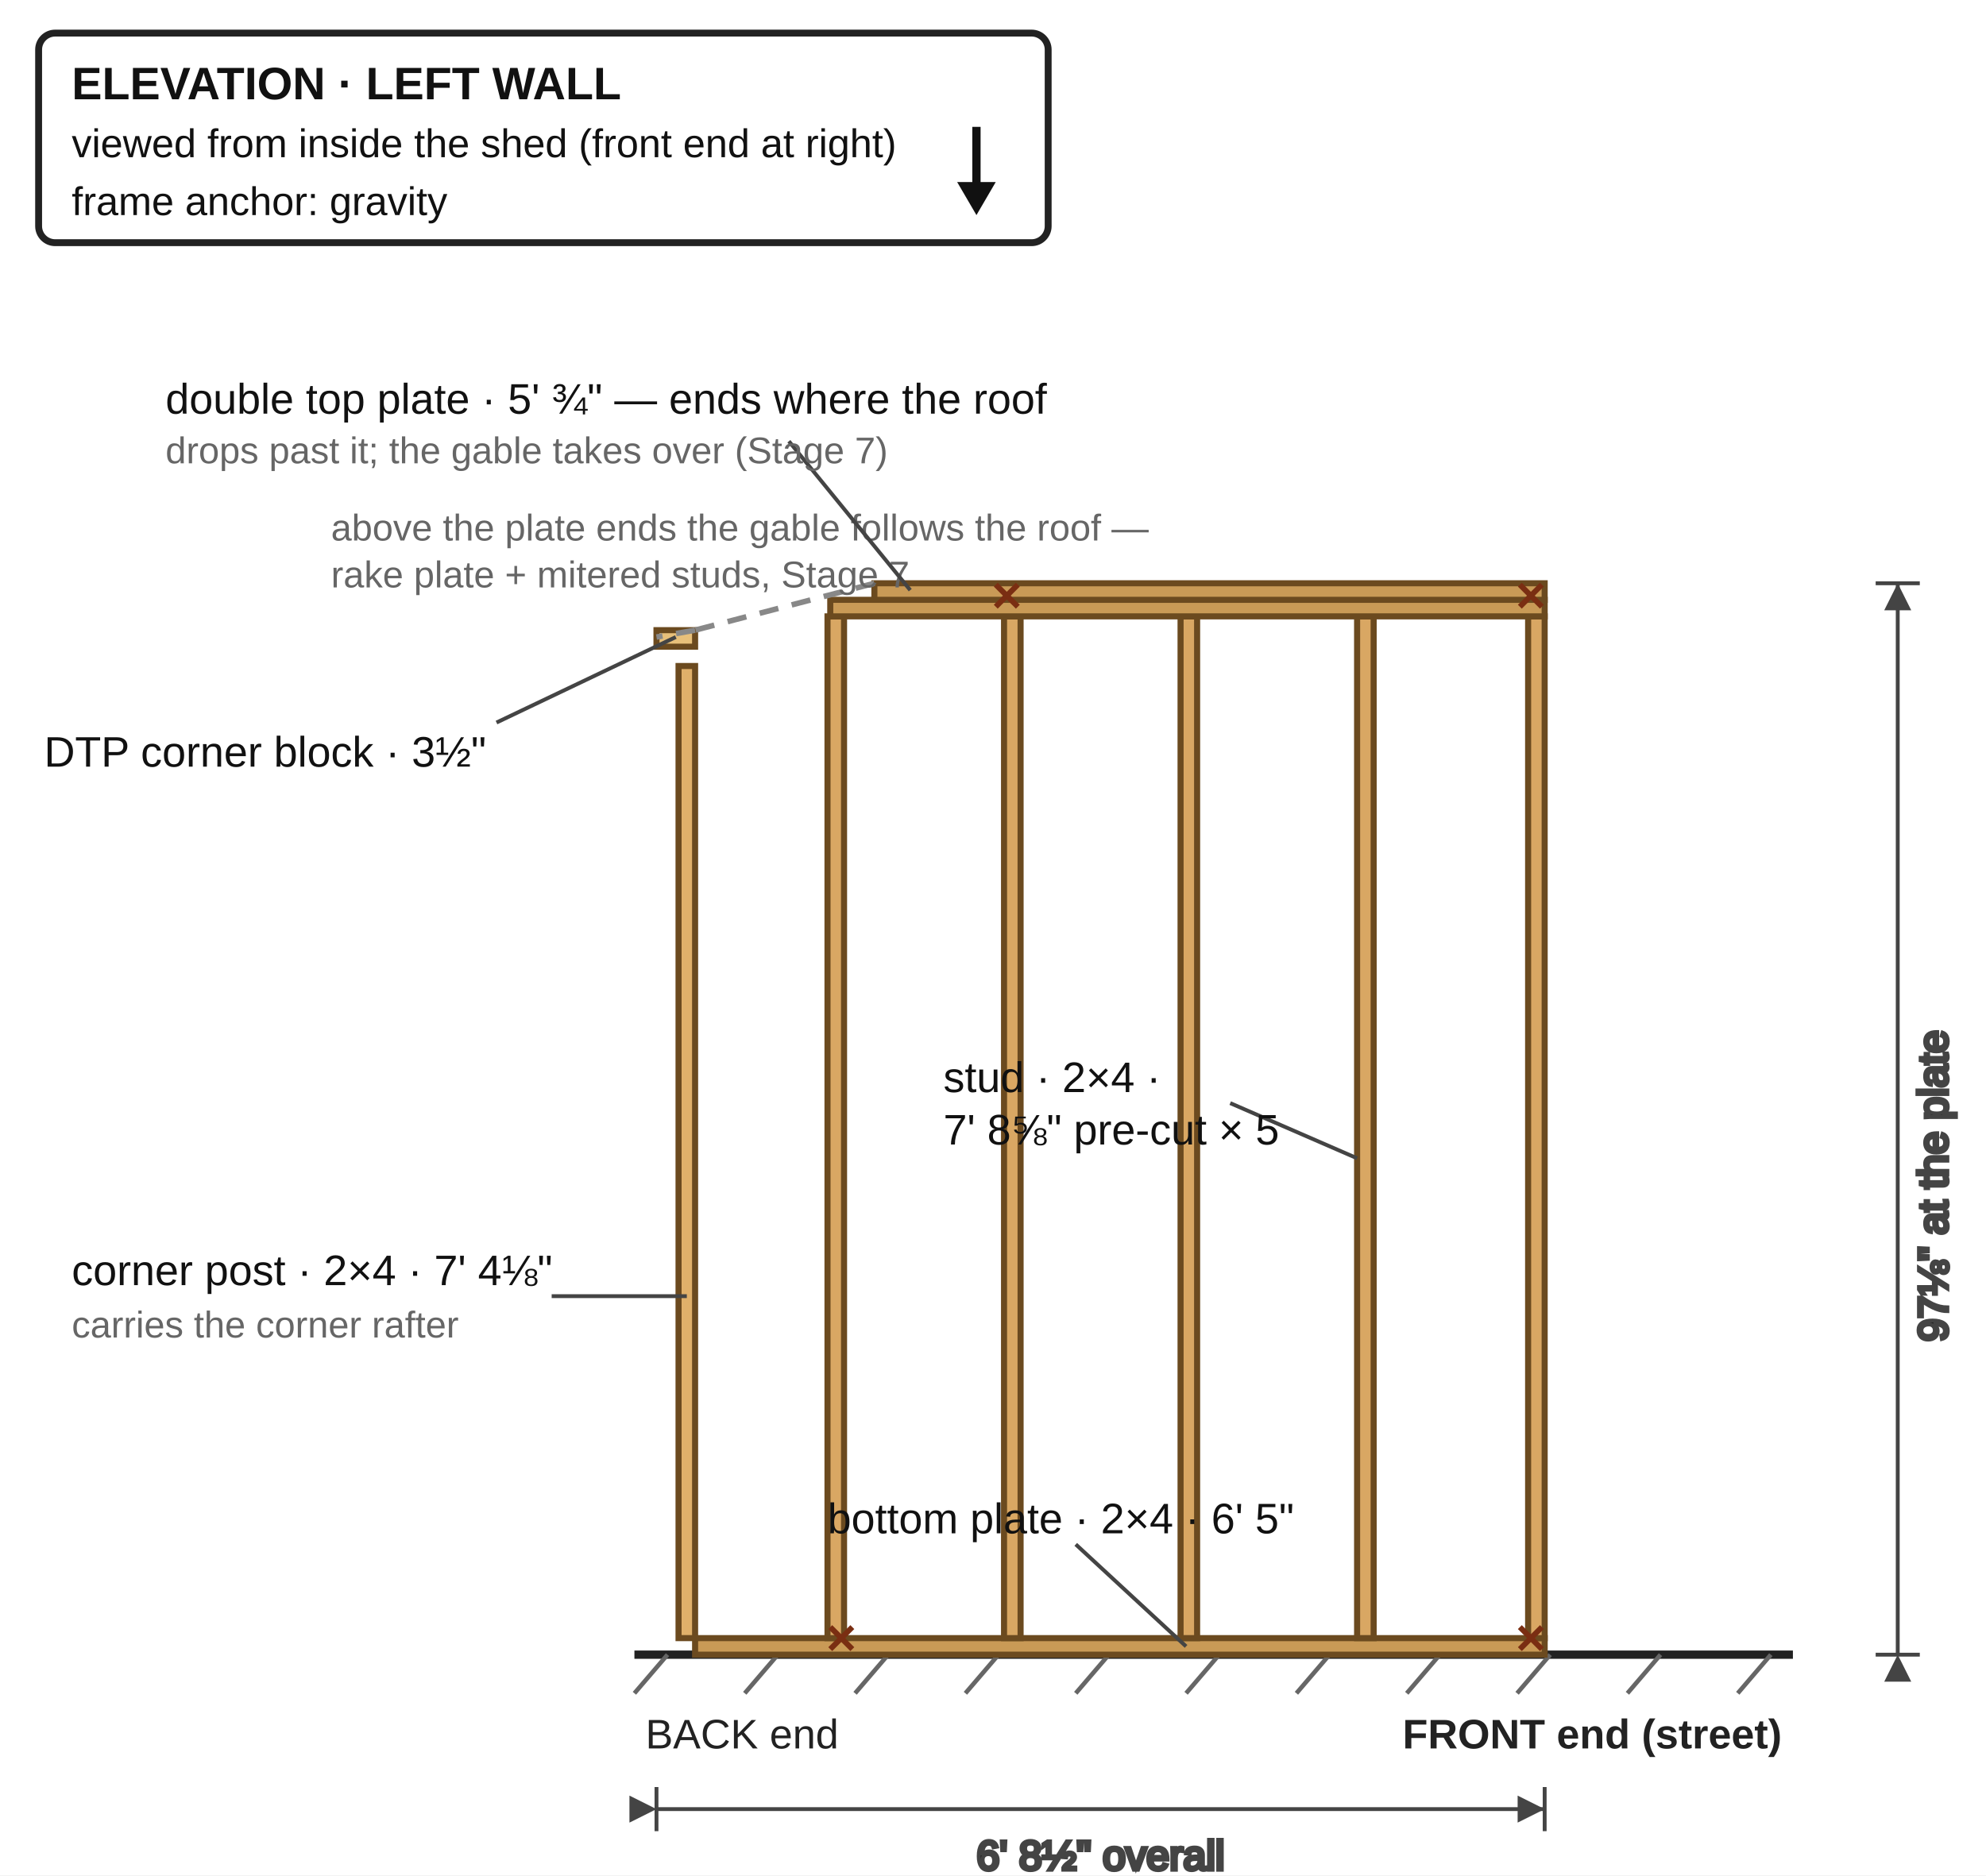
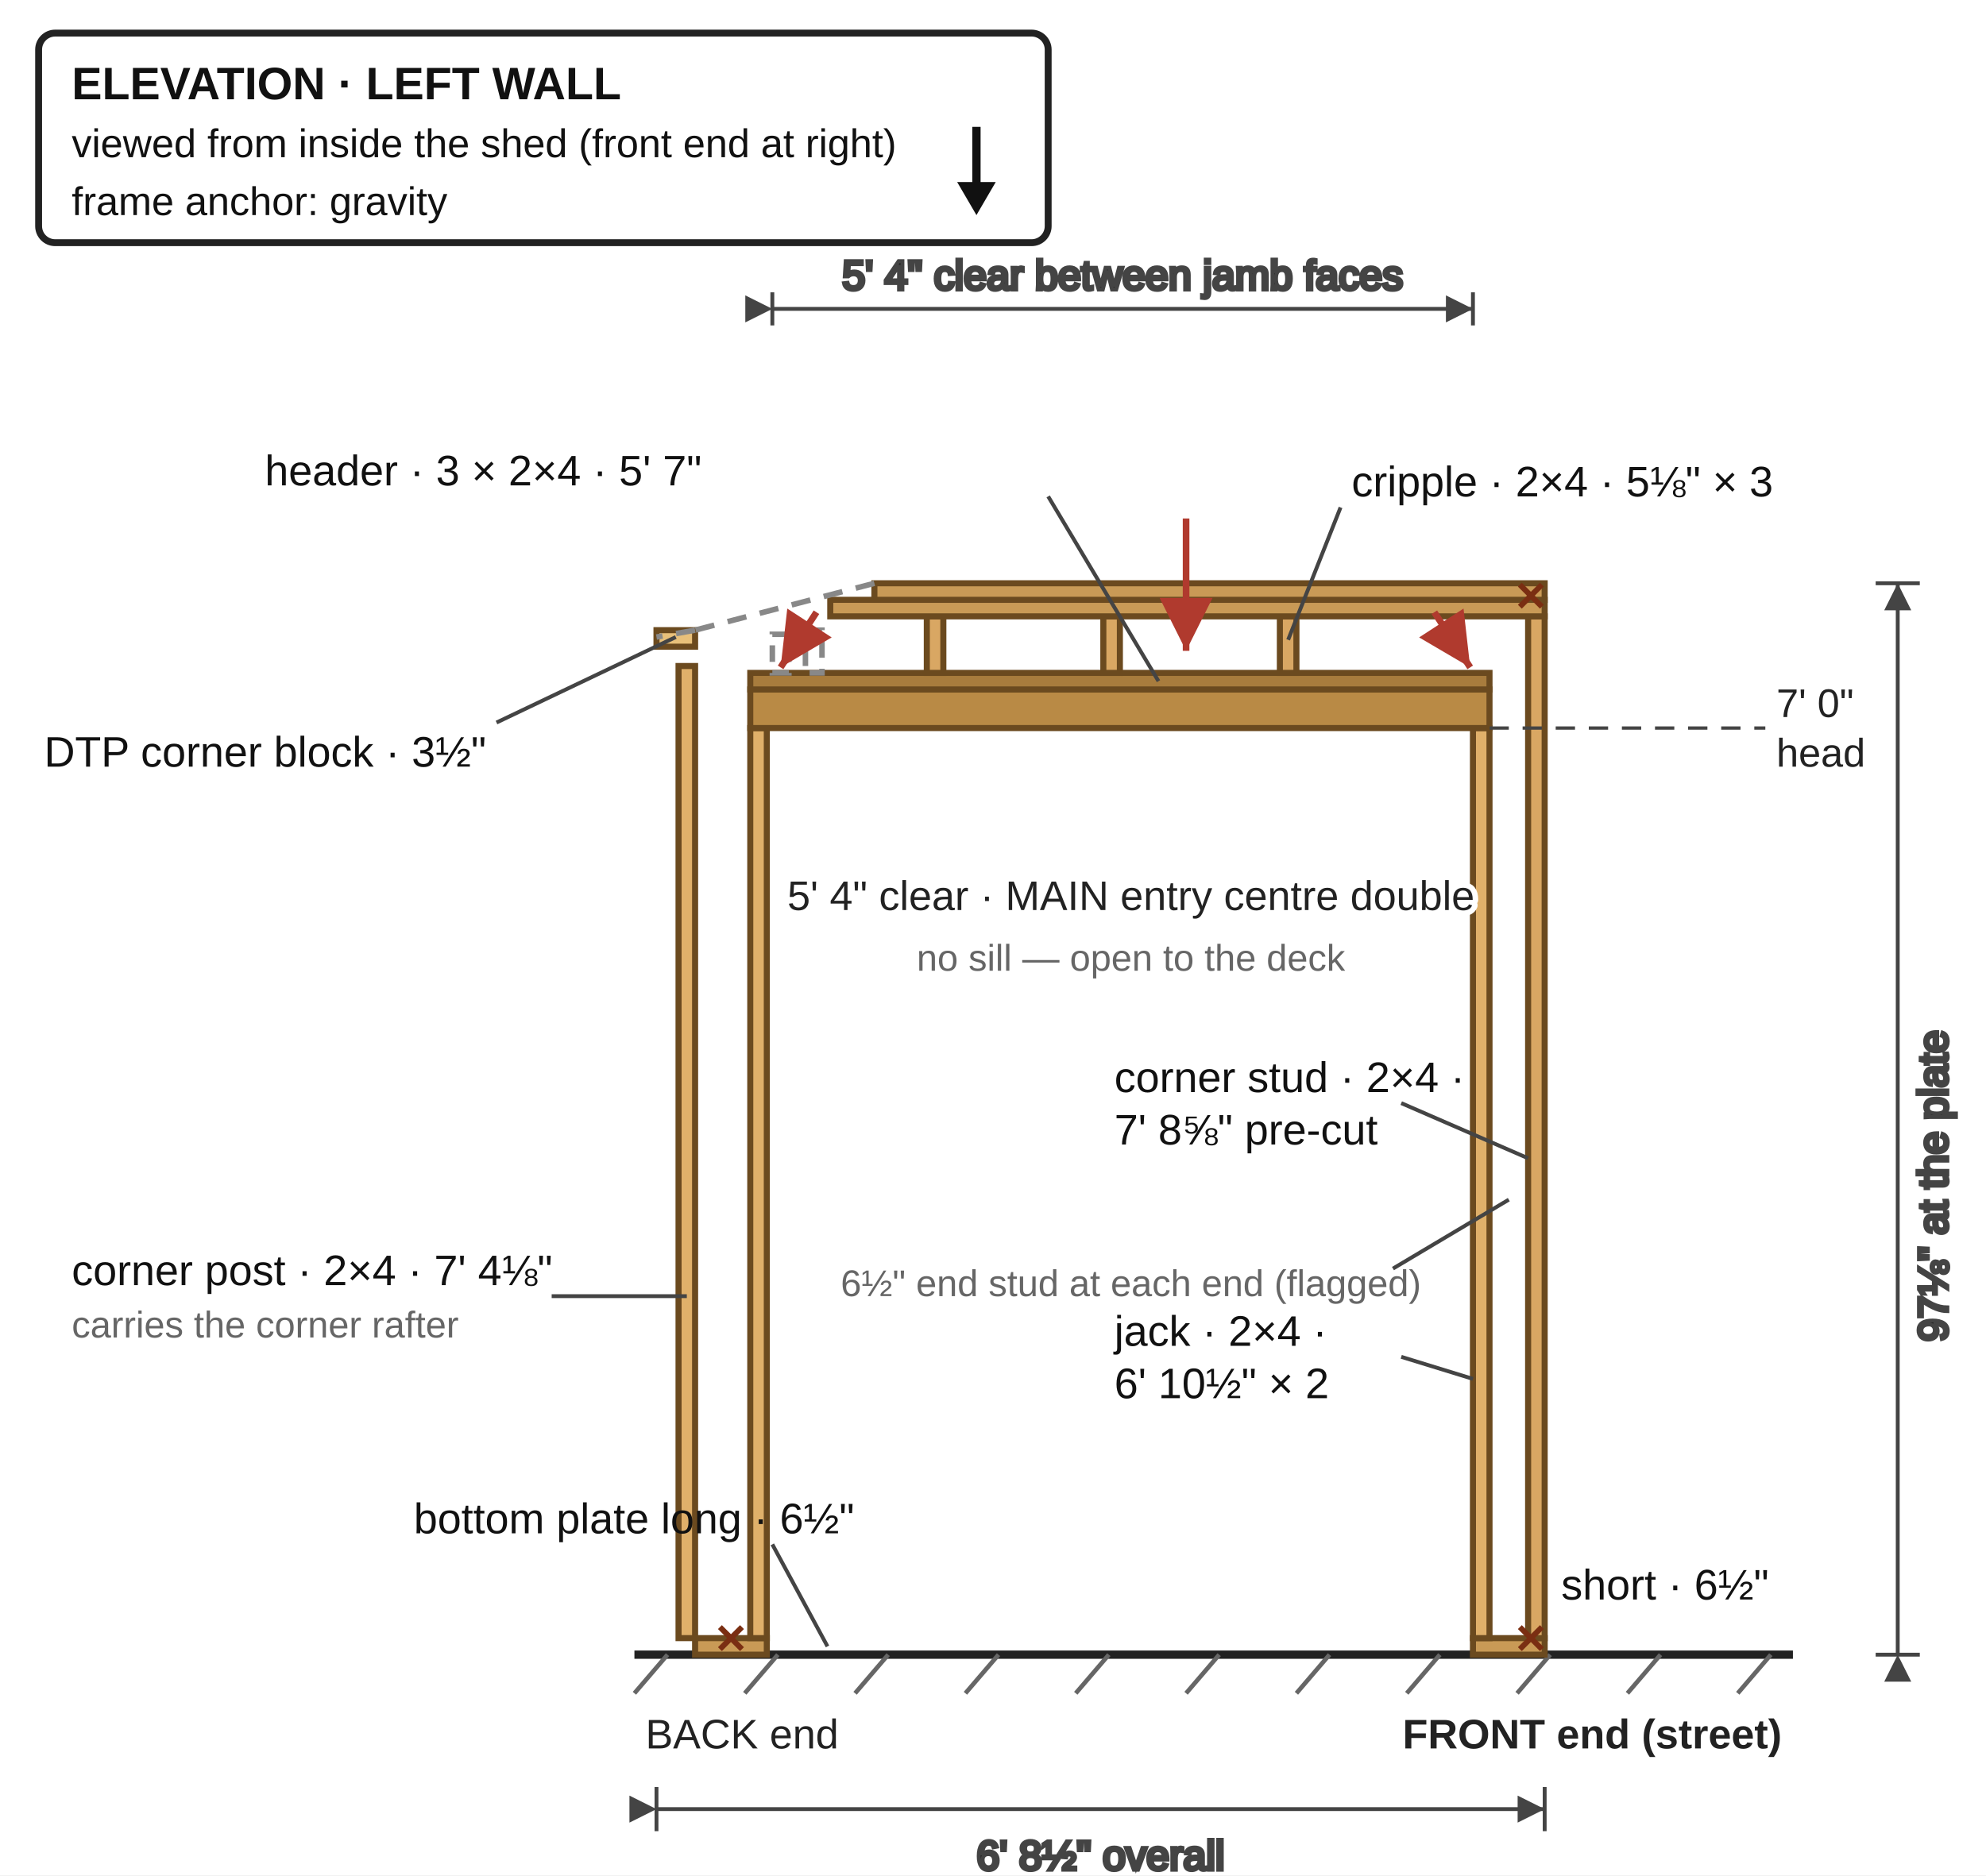
<svg xmlns="http://www.w3.org/2000/svg" viewBox="0 0 720 680" font-family="Arial, Helvetica, sans-serif">
  <defs>
+     <marker id="arr" markerWidth="10" markerHeight="10" refX="8" refY="4" orient="auto">
+       <path d="M0,0 L8,4 L0,8 z" fill="#b03a2e" />
+     </marker>
    <marker id="dim" markerWidth="9" markerHeight="9" refX="7" refY="3.5" orient="auto">
      <path d="M0,0 L7,3.5 L0,7 z" fill="#444" />
    </marker>
  </defs>
  <rect x="0" y="0" width="720" height="680" fill="#ffffff" />
  <g>
    <rect x="14" y="12" width="366" height="76" fill="#ffffff" stroke="#222" stroke-width="2.5" rx="6" />
    <text x="26" y="36" font-size="16.5" font-weight="bold" fill="#111">ELEVATION · LEFT WALL</text>
    <text x="26" y="57" font-size="14.5" fill="#111">viewed from inside the shed (front end at right)</text>
    <text x="26" y="78" font-size="14.5" fill="#111">frame anchor: gravity</text>
    <line x1="354" y1="46" x2="354" y2="70" stroke="#111" stroke-width="3" />
    <path d="M347,66 L354,78 L361,66 z" fill="#111" />
  </g>
  <line x1="230" y1="600" x2="650" y2="600" stroke="#222" stroke-width="3" />
  <g stroke="#666" stroke-width="1.6">
    <line x1="242" y1="600" x2="230" y2="614" />
    <line x1="282" y1="600" x2="270" y2="614" />
    <line x1="322" y1="600" x2="310" y2="614" />
    <line x1="362" y1="600" x2="350" y2="614" />
    <line x1="402" y1="600" x2="390" y2="614" />
    <line x1="442" y1="600" x2="430" y2="614" />
    <line x1="482" y1="600" x2="470" y2="614" />
    <line x1="522" y1="600" x2="510" y2="614" />
    <line x1="562" y1="600" x2="550" y2="614" />
    <line x1="602" y1="600" x2="590" y2="614" />
    <line x1="642" y1="600" x2="630" y2="614" />
  </g>
  <text x="646" y="634" font-size="15" fill="#222" text-anchor="end" font-weight="bold">FRONT end (street)</text>
  <text x="234" y="634" font-size="15" fill="#222">BACK end</text>
-   <rect x="252" y="594" width="308" height="6" fill="#c99a56" stroke="#6b4a1f" stroke-width="2.2" />
+   <rect x="534" y="594" width="26" height="6" fill="#c99a56" stroke="#6b4a1f" stroke-width="2.2" />
+   <rect x="252" y="594" width="26" height="6" fill="#c99a56" stroke="#6b4a1f" stroke-width="2.2" />
+   <rect x="554" y="223.5" width="6" height="370.5" fill="#d9a763" stroke="#6b4a1f" stroke-width="2.2" />
+   <rect x="534" y="264" width="6" height="330" fill="#e0b06a" stroke="#6b4a1f" stroke-width="2.2" />
+   <rect x="272" y="264" width="6" height="330" fill="#e0b06a" stroke="#6b4a1f" stroke-width="2.2" />
+   <rect x="272" y="250" width="268" height="14" fill="#b98a45" stroke="#6b4a1f" stroke-width="2.2" />
+   <rect x="272" y="244" width="268" height="6" fill="#a87c3d" stroke="#6b4a1f" stroke-width="2.2" />
  <g fill="#d9a763" stroke="#6b4a1f" stroke-width="2.2">
-     <rect x="554" y="223.5" width="6" height="370.5" />
-     <rect x="492" y="223.5" width="6" height="370.5" />
-     <rect x="428" y="223.5" width="6" height="370.5" />
-     <rect x="364" y="223.5" width="6" height="370.5" />
-     <rect x="300" y="223.5" width="6" height="370.5" />
+     <rect x="464" y="223.5" width="6" height="20.5" />
+     <rect x="400" y="223.5" width="6" height="20.5" />
+     <rect x="336" y="223.5" width="6" height="20.5" />
+   </g>
+   <g fill="none" stroke="#888" stroke-width="2" stroke-dasharray="6 4">
+     <rect x="292" y="228.5" width="6" height="15.5" />
+     <rect x="280" y="230" width="6" height="14" />
  </g>
  <rect x="246" y="241.5" width="6" height="352.5" fill="#e0b06a" stroke="#6b4a1f" stroke-width="2.2" />
  <rect x="301" y="217.5" width="259" height="6" fill="#c99a56" stroke="#6b4a1f" stroke-width="2.2" />
  <rect x="317" y="211.5" width="243" height="6" fill="#c99a56" stroke="#6b4a1f" stroke-width="2.2" />
  <rect x="238" y="228.5" width="14" height="6" fill="#e8c07a" stroke="#6b4a1f" stroke-width="2.2" />
  <g stroke="#888" stroke-width="2" stroke-dasharray="7 5" fill="none">
    <line x1="317" y1="211.5" x2="252" y2="228.5" />
    <line x1="252" y1="228.5" x2="238" y2="231" />
  </g>
-   <text x="120" y="196" font-size="13.5" fill="#666">above the plate ends the gable follows the roof —</text>
-   <text x="120" y="213" font-size="13.5" fill="#666">rake plate + mitered studs, Stage 7</text>
+   <g stroke="#b03a2e" stroke-width="2.4" fill="none">
+     <line x1="520" y1="222" x2="533" y2="242" marker-end="url(#arr)" />
+     <line x1="296" y1="222" x2="283" y2="242" marker-end="url(#arr)" />
+     <line x1="430" y1="188" x2="430" y2="236" marker-end="url(#arr)" />
+   </g>
  <g stroke="#7a2e12" stroke-width="2">
-     <line x1="301" y1="590" x2="309" y2="598" />
-     <line x1="309" y1="590" x2="301" y2="598" />
    <line x1="551" y1="590" x2="559" y2="598" />
    <line x1="559" y1="590" x2="551" y2="598" />
-     <line x1="361" y1="212" x2="369" y2="220" />
-     <line x1="369" y1="212" x2="361" y2="220" />
+     <line x1="261" y1="590" x2="269" y2="598" />
+     <line x1="269" y1="590" x2="261" y2="598" />
    <line x1="551" y1="212" x2="559" y2="220" />
    <line x1="559" y1="212" x2="551" y2="220" />
  </g>
+   <g text-anchor="middle">
+     <g fill="#ffffff" stroke="#ffffff" stroke-width="4" stroke-linejoin="round">
+       <text x="410" y="330" font-size="15">5' 4" clear · MAIN entry centre double</text>
+       <text x="410" y="352" font-size="13.5">no sill — open to the deck</text>
+     </g>
+     <text x="410" y="330" font-size="15" fill="#222">5' 4" clear · MAIN entry centre double</text>
+     <text x="410" y="352" font-size="13.5" fill="#666">no sill — open to the deck</text>
+   </g>
+   <line x1="540" y1="264" x2="640" y2="264" stroke="#444" stroke-width="1.2" stroke-dasharray="7 5" />
+   <text x="644" y="260" font-size="14.5" fill="#222">7' 0"</text>
+   <text x="644" y="278" font-size="14.5" fill="#222">head</text>
  <g font-size="15.5" fill="#111">
-     <line x1="492" y1="420" x2="446" y2="400" stroke="#444" stroke-width="1.4" />
-     <text x="342" y="396">stud · 2×4 ·</text>
-     <text x="342" y="415">7' 8⅝" pre-cut × 5</text>
+     <line x1="554" y1="420" x2="508" y2="400" stroke="#444" stroke-width="1.4" />
+     <text x="404" y="396">corner stud · 2×4 ·</text>
+     <text x="404" y="415">7' 8⅝" pre-cut</text>
+     <line x1="534" y1="500" x2="508" y2="492" stroke="#444" stroke-width="1.4" />
+     <text x="404" y="488">jack · 2×4 ·</text>
+     <text x="404" y="507">6' 10½" × 2</text>
+     <line x1="420" y1="247" x2="380" y2="180" stroke="#444" stroke-width="1.4" />
+     <text x="96" y="176">header · 3 × 2×4 · 5' 7"</text>
+     <line x1="467" y1="232" x2="486" y2="184" stroke="#444" stroke-width="1.4" />
+     <text x="490" y="180">cripple · 2×4 · 5⅛" × 3</text>
    <line x1="249" y1="470" x2="200" y2="470" stroke="#444" stroke-width="1.4" />
    <text x="26" y="466">corner post · 2×4 · 7' 4⅛"</text>
    <text x="26" y="485" font-size="13.5" fill="#666">carries the corner rafter</text>
    <line x1="245" y1="231" x2="180" y2="262" stroke="#444" stroke-width="1.4" />
    <text x="16" y="278">DTP corner block · 3½"</text>
-     <line x1="330" y1="214" x2="286" y2="160" stroke="#444" stroke-width="1.4" />
-     <text x="60" y="150">double top plate · 5' ¾" — ends where the roof</text>
-     <text x="60" y="168" font-size="13.5" fill="#666">drops past it; the gable takes over (Stage 7)</text>
-     <line x1="430" y1="597" x2="390" y2="560" stroke="#444" stroke-width="1.4" />
-     <text x="300" y="556">bottom plate · 2×4 · 6' 5"</text>
+     <line x1="300" y1="597" x2="280" y2="560" stroke="#444" stroke-width="1.4" />
+     <text x="150" y="556">bottom plate long · 6½"</text>
+     <text x="566" y="580">short · 6½"</text>
+     <line x1="505" y1="460" x2="547" y2="435" stroke="#444" stroke-width="1.4" />
+     <text x="410" y="470" font-size="13.5" fill="#666" text-anchor="middle">6½" end stud at each end (flagged)</text>
  </g>
  <g stroke="#444" stroke-width="1.4" font-size="15" fill="#222">
    <line x1="238" y1="656" x2="560" y2="656" marker-start="url(#dim)" marker-end="url(#dim)" />
    <line x1="238" y1="648" x2="238" y2="664" />
    <line x1="560" y1="648" x2="560" y2="664" />
    <text x="399" y="678" text-anchor="middle">6' 8½" overall</text>
+     <line x1="280" y1="112" x2="534" y2="112" marker-start="url(#dim)" marker-end="url(#dim)" />
+     <line x1="280" y1="106" x2="280" y2="118" />
+     <line x1="534" y1="106" x2="534" y2="118" />
+     <text x="407" y="105" text-anchor="middle">5' 4" clear between jamb faces</text>
    <line x1="688" y1="600" x2="688" y2="211.5" marker-start="url(#dim)" marker-end="url(#dim)" />
    <line x1="680" y1="600" x2="696" y2="600" />
    <line x1="680" y1="211.5" x2="696" y2="211.5" />
    <text x="706" y="430" transform="rotate(-90,706,430)" text-anchor="middle">97⅛" at the plate</text>
  </g>
</svg>
